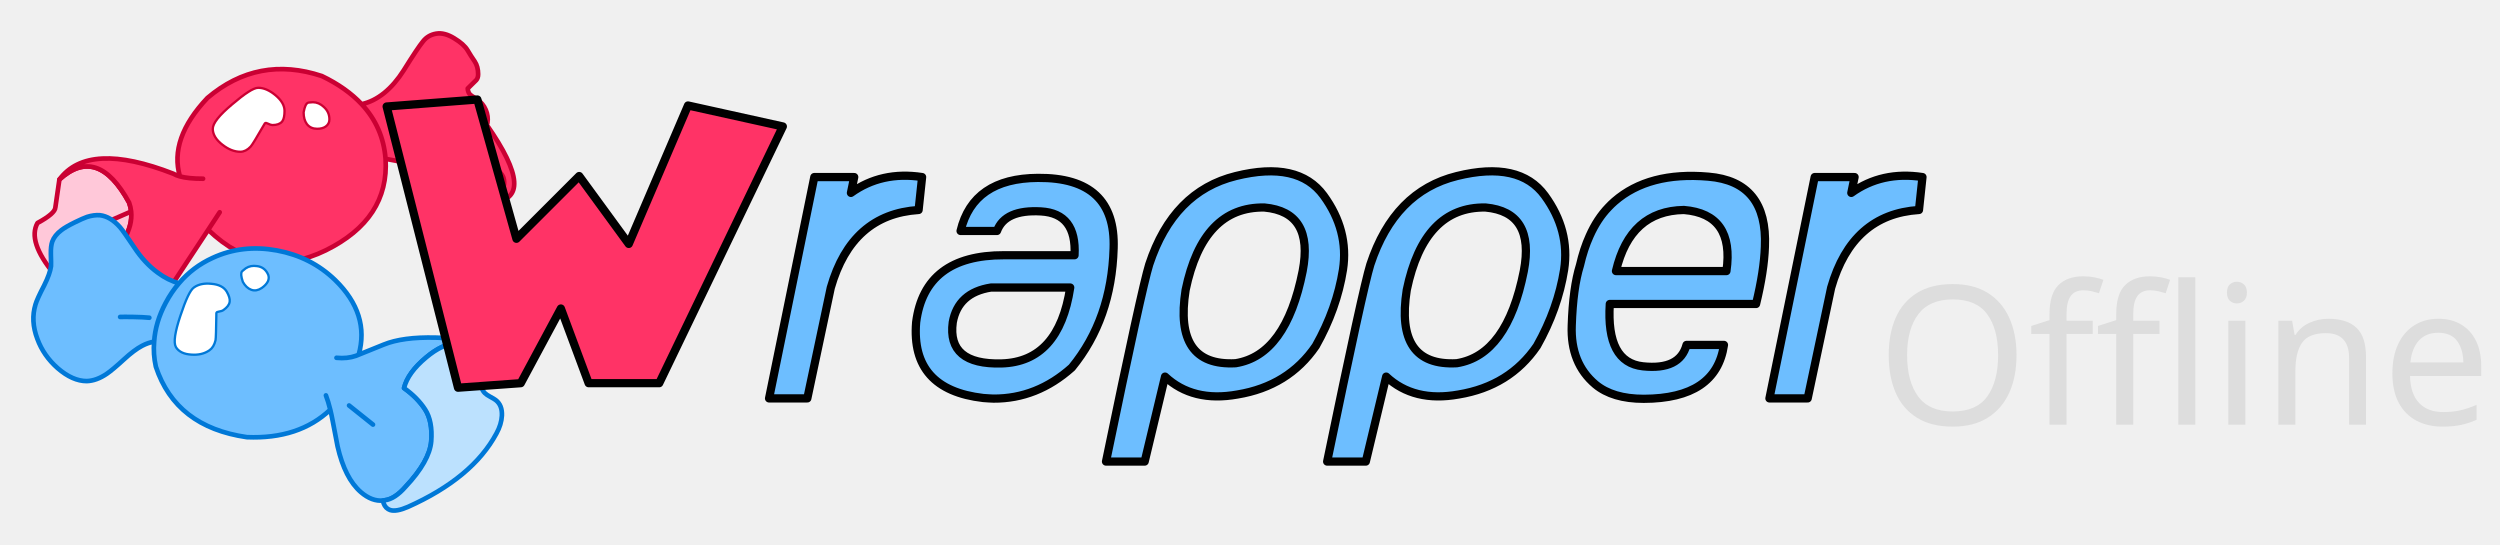
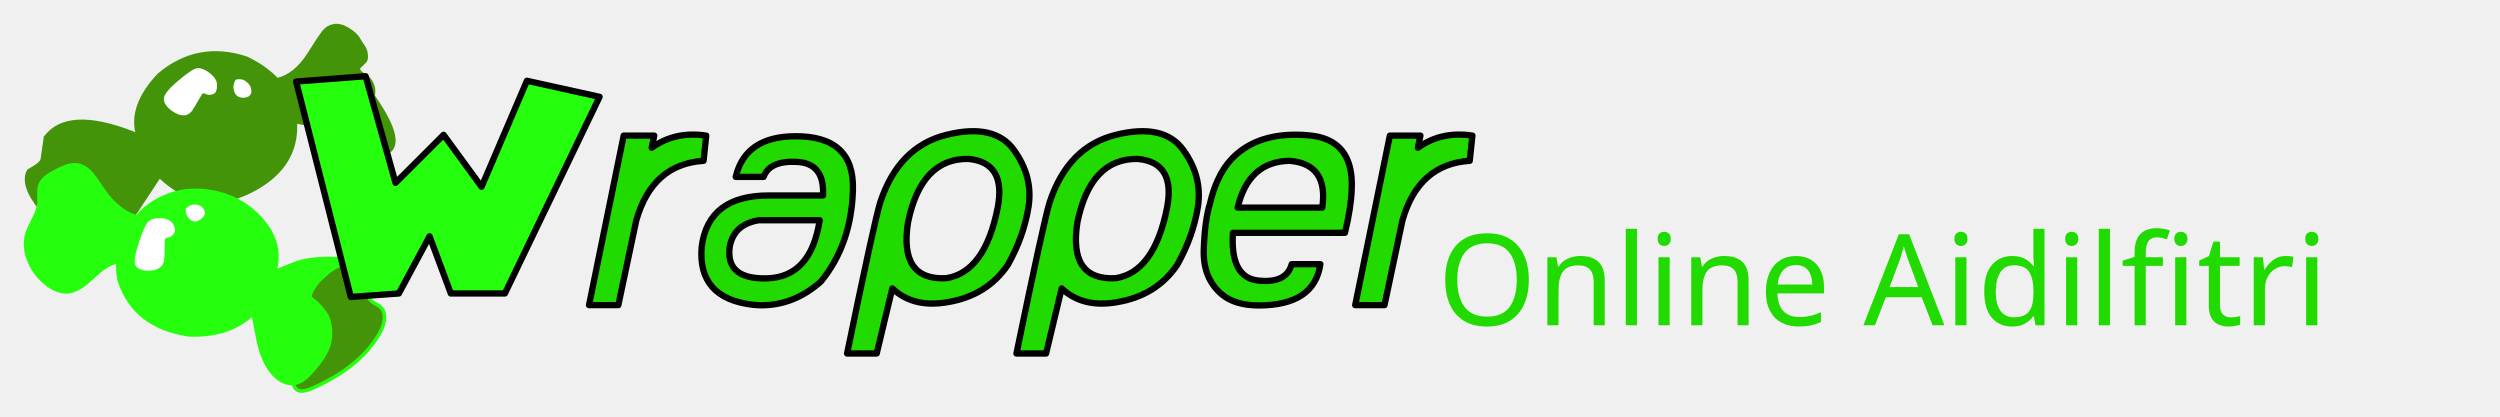
- <svg xmlns="http://www.w3.org/2000/svg" width="804.802" height="175.127" viewBox="0 0 804.802 175.127">
-   <g stroke="#ca0033" stroke-linecap="round" stroke-linejoin="round" stroke-width="1.5">
-     <path fill="#ffc8d9" d="M19.121 57.784l-1.3 9q-.1 1.95-5.75 5-3.3 5.95 5.35 16.4l22.45-10.95q2.8-4.8 2.35-9.15l-5.6 2.45 5.6-2.45q-.15-1.45-.65-2.85-10.15-18.65-22.45-7.45z" />
-     <path fill="#f36" d="M116.421 33.534q-4.9-5.25-12.8-9.05-20.5-6.8-36.85 7.05-12.4 13.15-8.85 25.25 2.65.75 7.45.75-4.8 0-7.45-.75-1.3-.35-2.1-.85-27.4-10.7-36.7 1.85 12.3-11.2 22.45 7.45.5 1.4.65 2.85.45 4.35-2.35 9.15l13.05 18.15 14.1-21.4 3.7-5.65-3.7 5.65q17.35 16.65 37.85 6.6 20.45-10.1 19.25-29.45-.8-10.2-7.7-17.6m-33.3-4.9q2.5 0 5.25 2.25 2.85 2.35 2.85 4.8 0 2.25-.65 3.15-.8 1.05-2.9 1.05-.4 0-1.45-.5-1.05-.55-1.55.6-3.6 6.25-4.25 6.95-1.45 1.55-3.05 1.55-2.75 0-5.55-2.2-2.85-2.2-2.95-4.7-.1-2.5 6.1-7.7 6.15-5.25 8.15-5.25m15.95 11.05q-.95-1.3-.95-3.5.5-2.7 1.3-2.8.8-.1 1.3-.1 1.75 0 3.25 1.4 1.7 1.5 1.7 3.75 0 1.25-1.05 2-.95.65-2.5.65-2 0-3.05-1.4m57.65.55q-.4 1.2-1.55 3.9-1.2 2.7-.75 4.55.5 1.95 3.7 4.3 3.3 2.45 3.95 4.2.45 1.35.05 2.9-.35 1.45-1.3 2.7-1.1 1.3-2.9 2.35.2-.05.4-.05 15.2-.8-1.6-24.85m-3.9-20.45q-1.15-1.65-2.3-3.6-1.15-1.95-4.3-3.85-3.15-1.95-5.8-1.5-2.65.45-4.25 2.5-1.65 2-6.2 9.3-2.85 4.5-6.3 7.3-3.5 2.8-7.25 3.6 6.9 7.4 7.7 17.6 7.2 1.2 10.2 2.7 3 1.45 5.6 5 2.6 3.55 4 4.2 1.4.65 4.9 2.3 3.45 1.6 5.8.95 2.35-.7 3.3-1.15 1.8-1.05 2.9-2.35.95-1.25 1.3-2.7.4-1.55-.05-2.9-.65-1.75-3.95-4.2-3.2-2.35-3.7-4.3-.45-1.85.75-4.55 1.15-2.7 1.55-3.9.15-.45.2-.7.35-2.1-.55-4.2-.9-2.05-2.7-3.3-2-1.2-2.5-1.75-.55-.75-.6-1.8l2.75-2.7q.6-.65.6-1.9 0-2.45-1.1-4.1z" />
-     <path fill="#fff" stroke="none" d="M98.121 36.184q0 2.2.95 3.5 1.05 1.4 3.05 1.4 1.55 0 2.5-.65 1.05-.75 1.05-2 0-2.25-1.7-3.75-1.5-1.4-3.25-1.4-.5 0-1.3.1t-1.3 2.8m-9.75-5.3q-2.75-2.25-5.25-2.25-2 0-8.15 5.25-6.2 5.2-6.1 7.7.1 2.5 2.95 4.7 2.8 2.2 5.55 2.2 1.6 0 3.05-1.55.65-.7 4.25-6.95.5-1.15 1.55-.6 1.05.5 1.45.5 2.1 0 2.9-1.05.65-.9.65-3.15 0-2.45-2.85-4.8z" />
+ <svg xmlns="http://www.w3.org/2000/svg" width="1050.802" height="175.127" viewBox="0 0 1050.802 175.127" version="1.1" id="svg1906">
+   <defs id="defs1910" />
+   <g stroke="#439409" stroke-linecap="round" stroke-linejoin="round" stroke-width="1.5" id="g1888">
+     <path fill="#439409" d="m 19.121,57.784 -1.3,9 q -0.1,1.95 -5.75,5 -3.3,5.95 5.35,16.4 l 22.45,-10.95 q 2.8,-4.8 2.35,-9.15 l -5.6,2.45 5.6,-2.45 q -0.15,-1.45 -0.65,-2.85 -10.15,-18.65 -22.45,-7.45 z" id="path1882" style="fill:#439409;fill-opacity:1" />
+     <path fill="#25ff0d" d="m 116.421,33.534 c -3.267,-3.5 -7.533,-6.517 -12.8,-9.05 -13.667,-4.533 -25.95,-2.183 -36.85,7.05 -8.267,8.767 -11.217,17.183 -8.85,25.25 1.767,0.5 4.25,0.75 7.45,0.75 -3.2,0 -5.683,-0.25 -7.45,-0.75 -0.867,-0.233 -1.567,-0.517 -2.1,-0.85 -18.267,-7.133 -30.5,-6.517 -36.7,1.85 8.2,-7.467 15.683,-4.983 22.45,7.45 0.333,0.933 0.55,1.883 0.65,2.85 0.3,2.9 -0.483,5.95 -2.35,9.15 l 13.05,18.15 14.1,-21.4 3.7,-5.65 -3.7,5.65 c 11.567,11.1 24.183,13.3 37.85,6.6 6.673,-3.296 11.618,-7.331 14.833,-12.104 3.353,-4.978 4.825,-10.76 4.417,-17.346 -0.533,-6.8 -3.1,-12.667 -7.7,-17.6 m -33.3,-4.9 c 1.667,0 3.417,0.75 5.25,2.25 1.9,1.567 2.85,3.167 2.85,4.8 0,1.5 -0.217,2.55 -0.65,3.15 -0.533,0.7 -1.5,1.05 -2.9,1.05 -0.267,0 -0.75,-0.167 -1.45,-0.5 -0.7,-0.367 -1.217,-0.167 -1.55,0.6 -2.4,4.167 -3.817,6.483 -4.25,6.95 -0.967,1.033 -1.983,1.55 -3.05,1.55 -1.833,0 -3.683,-0.733 -5.55,-2.2 -1.9,-1.467 -2.883,-3.033 -2.95,-4.7 -0.067,-1.667 1.967,-4.233 6.1,-7.7 4.1,-3.5 6.817,-5.25 8.15,-5.25 m 15.95,11.05 c -0.633,-0.867 -0.95,-2.033 -0.95,-3.5 0.333,-1.8 0.767,-2.733 1.3,-2.8 0.533,-0.067 0.967,-0.1 1.3,-0.1 1.167,0 2.25,0.467 3.25,1.4 1.133,1 1.7,2.25 1.7,3.75 0,0.833 -0.35,1.5 -1.05,2 -0.633,0.433 -1.467,0.65 -2.5,0.65 -1.333,0 -2.35,-0.467 -3.05,-1.4 m 57.65,0.55 c -0.267,0.8 -0.783,2.1 -1.55,3.9 -0.8,1.8 -1.05,3.317 -0.75,4.55 0.333,1.3 1.567,2.733 3.7,4.3 2.2,1.633 3.517,3.033 3.95,4.2 0.3,0.9 0.317,1.867 0.05,2.9 -0.233,0.967 -0.667,1.867 -1.3,2.7 -0.733,0.867 -1.7,1.65 -2.9,2.35 0.133,-0.033 0.267,-0.05 0.4,-0.05 10.133,-0.533 9.6,-8.817 -1.6,-24.85 m -3.9,-20.45 c -0.767,-1.1 -1.533,-2.3 -2.3,-3.6 -0.767,-1.3 -2.2,-2.583 -4.3,-3.85 -2.1,-1.3 -4.033,-1.8 -5.8,-1.5 -1.767,0.3 -3.183,1.133 -4.25,2.5 -1.1,1.333 -3.167,4.433 -6.2,9.3 -1.9,3 -4,5.433 -6.3,7.3 -2.333,1.867 -4.75,3.067 -7.25,3.6 4.6,4.933 7.167,10.8 7.7,17.6 4.8,0.8 8.2,1.7 10.2,2.7 2,0.967 3.867,2.633 5.6,5 1.733,2.367 3.067,3.767 4,4.2 0.933,0.433 2.567,1.2 4.9,2.3 2.3,1.067 4.233,1.383 5.8,0.95 1.567,-0.467 2.667,-0.85 3.3,-1.15 1.2,-0.7 2.167,-1.483 2.9,-2.35 0.633,-0.833 1.067,-1.733 1.3,-2.7 0.267,-1.033 0.25,-2 -0.05,-2.9 -0.433,-1.167 -1.75,-2.567 -3.95,-4.2 -2.133,-1.567 -3.367,-3 -3.7,-4.3 -0.3,-1.233 -0.05,-2.75 0.75,-4.55 0.767,-1.8 1.283,-3.1 1.55,-3.9 0.1,-0.3 0.167,-0.533 0.2,-0.7 0.233,-1.4 0.05,-2.8 -0.55,-4.2 -0.6,-1.367 -1.5,-2.467 -2.7,-3.3 -1.333,-0.8 -2.167,-1.383 -2.5,-1.75 -0.367,-0.5 -0.567,-1.1 -0.6,-1.8 l 2.75,-2.7 c 0.4,-0.433 0.6,-1.067 0.6,-1.9 0,-1.633 -0.367,-3 -1.1,-4.1 z" id="path1884" style="fill:#439409;fill-opacity:1" />
+     <path fill="#ffffff" stroke="none" d="m 98.121,36.184 q 0,2.2 0.95,3.5 1.05,1.4 3.05,1.4 1.55,0 2.5,-0.65 1.05,-0.75 1.05,-2 0,-2.25 -1.7,-3.75 -1.5,-1.4 -3.25,-1.4 -0.5,0 -1.3,0.1 -0.8,0.1 -1.3,2.8 m -9.75,-5.3 q -2.75,-2.25 -5.25,-2.25 -2,0 -8.15,5.25 -6.2,5.2 -6.1,7.7 0.1,2.5 2.95,4.7 2.8,2.2 5.55,2.2 1.6,0 3.05,-1.55 0.65,-0.7 4.25,-6.95 0.5,-1.15 1.55,-0.6 1.05,0.5 1.45,0.5 2.1,0 2.9,-1.05 0.65,-0.9 0.65,-3.15 0,-2.45 -2.85,-4.8 z" id="path1886" />
  </g>
-   <g stroke="#0078d7" stroke-linecap="round" stroke-linejoin="round" stroke-width="1.5">
-     <path fill="#6dbeff" d="M53.321 97.534q-3.3 6.2-3.7 12.45-.35 4 .55 8.05 6.4 19.4 29.3 22.7 16.75.7 26.85-8.85-.65-2.65-1.4-4.6.75 1.95 1.4 4.6.4 1.6.75 3.5.55 2.75 1.6 8.3 2.35 10.3 7.5 14.75 3.55 3.05 7.15 2.7l.6-.1q3.2-.4 6.65-4.35 7.7-8.2 8.25-14.6.5-6.45-1.95-10.25t-6.8-6.9q1.2-4.95 7.15-9.9 5.2-4.35 9.6-4.5-.95-1.75-6.6-1.85-10.6-.25-16.7 2.25-5.25 2.15-8.05 3.25-.45.2-.85.35-2.85 1-6.3.65 3.45.35 6.3-.65.4-.15.85-.35 3.65-13.05-7.55-24-7.75-7.5-18.75-9.55-11.15-2.05-20.75 2.4-6.35 2.9-10.8 8.15-2.45 2.85-4.3 6.35m3.65 14.05q-1.15-2 1.45-9.8 2.6-7.85 4.25-8.95 2.05-1.45 5.35-1.1 3.45.3 4.65 2.35 1.05 1.85.9 2.95-.15 1.3-1.9 2.5-.3.25-1.45.45-1.1.15-.95 1.35-.1 7.2-.25 8.1-.5 2.15-1.85 3.05-2.25 1.55-5.55 1.3-3.4-.2-4.65-2.2m25.7-25.55q2.1.25 3.1 2.1.65 1.05.15 2.25-.55 1.1-1.85 2-1.6 1.1-3.05.55-1.5-.55-2.5-2.35-.85-2.55-.25-3.05.65-.55 1.05-.85 1.45-.95 3.35-.65m29.7 44.5l7.7 6.15-7.7-6.15m-80.2-61.25q-1.9-.15-4.15.55-1.4.5-3.85 1.7-3.05 1.5-4.4 2.55-2.2 1.65-2.95 3.7-.5 1.45-.45 3.9.1 3.3.05 4-.3 2.4-2.2 6.2-2.3 4.4-2.8 6.15-1.6 5.25.6 11.05 2 5.45 6.55 9.45 4.8 4.15 9.35 4.15 3.15-.1 6.45-2.35 1.85-1.25 5.55-4.65 3.25-3 5.8-4.35 2-1.05 3.9-1.35.4-6.25 3.7-12.45 1.85-3.5 4.3-6.35-3.55-.95-6.9-3.45-4.15-3.05-7.4-7.95-3.6-5.4-4.7-6.65-3.05-3.45-6.45-3.85m10.7 32.75q3.15.05 5.2.25-2.05-.2-5.2-.25-3.15-.05-4.2 0 1.05-.05 4.2 0z" />
-     <path fill="#bce1fe" d="M153.921 115.184q-.95-1.85-4.55-3.45-1.45-.65-2.55-1.2-4.4.15-9.6 4.5-5.95 4.95-7.15 9.9 4.35 3.1 6.8 6.9 2.45 3.8 1.95 10.25-.55 6.4-8.25 14.6-3.45 3.95-6.65 4.35l-.6.1q0 .45.2.95.6 1.6 2.05 2.1 1.95.65 5.75-1 20.8-9.3 28.5-23.65 1.6-2.9 1.75-5.75.15-3.35-2-5-.45-.35-1.75-1.05-1.2-.65-1.75-1.2-1.55-1.5-1.45-5.4.15-4.4-.7-5.95z" />
-     <path fill="#fff" stroke="none" d="M85.771 88.134q-1-1.85-3.1-2.1-1.9-.3-3.35.65-.4.3-1.05.85-.6.5.25 3.05 1 1.8 2.5 2.35 1.45.55 3.05-.55 1.3-.9 1.85-2 .5-1.2-.15-2.25m-27.35 13.65q-2.6 7.8-1.45 9.8 1.25 2 4.65 2.2 3.3.25 5.55-1.3 1.35-.9 1.85-3.05.15-.9.25-8.1-.15-1.2.95-1.35 1.15-.2 1.45-.45 1.75-1.2 1.9-2.5.15-1.1-.9-2.95-1.2-2.05-4.65-2.35-3.3-.35-5.35 1.1-1.65 1.1-4.25 8.95z" />
+   <g stroke="#25ff0d" stroke-linecap="round" stroke-linejoin="round" stroke-width="1.5" id="g1896">
+     <path fill="#25ff0d" d="m 53.321,97.534 q -3.3,6.2 -3.7,12.45 -0.35,4 0.55,8.05 6.4,19.4 29.3,22.7 16.75,0.7 26.85,-8.85 -0.65,-2.65 -1.4,-4.6 0.75,1.95 1.4,4.6 0.4,1.6 0.75,3.5 0.55,2.75 1.6,8.3 2.35,10.3 7.5,14.75 3.55,3.05 7.15,2.7 l 0.6,-0.1 q 3.2,-0.4 6.65,-4.35 7.7,-8.2 8.25,-14.6 0.5,-6.45 -1.95,-10.25 -2.45,-3.8 -6.8,-6.9 1.2,-4.95 7.15,-9.9 5.2,-4.35 9.6,-4.5 -0.95,-1.75 -6.6,-1.85 -10.6,-0.25 -16.7,2.25 -5.25,2.15 -8.05,3.25 -0.45,0.2 -0.85,0.35 -2.85,1 -6.3,0.65 3.45,0.35 6.3,-0.65 0.4,-0.15 0.85,-0.35 3.65,-13.05 -7.55,-24 -7.75,-7.5 -18.75,-9.55 -11.15,-2.05 -20.75,2.4 -6.35,2.9 -10.8,8.15 -2.45,2.85 -4.3,6.35 m 3.65,14.05 q -1.15,-2 1.45,-9.8 2.6,-7.85 4.25,-8.95 2.05,-1.45 5.35,-1.1 3.45,0.3 4.65,2.35 1.05,1.85 0.9,2.95 -0.15,1.3 -1.9,2.5 -0.3,0.25 -1.45,0.45 -1.1,0.15 -0.95,1.35 -0.1,7.2 -0.25,8.1 -0.5,2.15 -1.85,3.05 -2.25,1.55 -5.55,1.3 -3.4,-0.2 -4.65,-2.2 m 25.7,-25.55 q 2.1,0.25 3.1,2.1 0.65,1.05 0.15,2.25 -0.55,1.1 -1.85,2 -1.6,1.1 -3.05,0.55 -1.5,-0.55 -2.5,-2.35 -0.85,-2.55 -0.25,-3.05 0.65,-0.55 1.05,-0.85 1.45,-0.95 3.35,-0.65 m 29.7,44.5 7.7,6.15 -7.7,-6.15 m -80.2,-61.25 q -1.9,-0.15 -4.15,0.55 -1.4,0.5 -3.85,1.7 -3.05,1.5 -4.4,2.55 -2.2,1.65 -2.95,3.7 -0.5,1.45 -0.45,3.9 0.1,3.3 0.05,4 -0.3,2.4 -2.2,6.2 -2.3,4.4 -2.8,6.15 -1.6,5.25 0.6,11.05 2,5.45 6.55,9.45 4.8,4.15 9.35,4.15 3.15,-0.1 6.45,-2.35 1.85,-1.25 5.55,-4.65 3.25,-3 5.8,-4.35 2,-1.05 3.9,-1.35 0.4,-6.25 3.7,-12.45 1.85,-3.5 4.3,-6.35 -3.55,-0.95 -6.9,-3.45 -4.15,-3.05 -7.4,-7.95 -3.6,-5.4 -4.7,-6.65 -3.05,-3.45 -6.45,-3.85 m 10.7,32.75 q 3.15,0.05 5.2,0.25 -2.05,-0.2 -5.2,-0.25 -3.15,-0.05 -4.2,0 1.05,-0.05 4.2,0 z" id="path1890" style="fill:#25ff0d;fill-opacity:1" />
+     <path fill="#439409" d="m 153.921,115.184 q -0.95,-1.85 -4.55,-3.45 -1.45,-0.65 -2.55,-1.2 -4.4,0.15 -9.6,4.5 -5.95,4.95 -7.15,9.9 4.35,3.1 6.8,6.9 2.45,3.8 1.95,10.25 -0.55,6.4 -8.25,14.6 -3.45,3.95 -6.65,4.35 l -0.6,0.1 q 0,0.45 0.2,0.95 0.6,1.6 2.05,2.1 1.95,0.65 5.75,-1 20.8,-9.3 28.5,-23.65 1.6,-2.9 1.75,-5.75 0.15,-3.35 -2,-5 -0.45,-0.35 -1.75,-1.05 -1.2,-0.65 -1.75,-1.2 -1.55,-1.5 -1.45,-5.4 0.15,-4.4 -0.7,-5.95 z" id="path1892" style="fill:#439409;fill-opacity:1" />
+     <path fill="#ffffff" stroke="none" d="m 85.771,88.134 q -1,-1.85 -3.1,-2.1 -1.9,-0.3 -3.35,0.65 -0.4,0.3 -1.05,0.85 -0.6,0.5 0.25,3.05 1,1.8 2.5,2.35 1.45,0.55 3.05,-0.55 1.3,-0.9 1.85,-2 0.5,-1.2 -0.15,-2.25 m -27.35,13.65 q -2.6,7.8 -1.45,9.8 1.25,2 4.65,2.2 3.3,0.25 5.55,-1.3 1.35,-0.9 1.85,-3.05 0.15,-0.9 0.25,-8.1 -0.15,-1.2 0.95,-1.35 1.15,-0.2 1.45,-0.45 1.75,-1.2 1.9,-2.5 0.15,-1.1 -0.9,-2.95 -1.2,-2.05 -4.65,-2.35 -3.3,-0.35 -5.35,1.1 -1.65,1.1 -4.25,8.95 z" id="path1894" style="fill:#ffffff;fill-opacity:1" />
  </g>
-   <text x="604.203" y="136.716" fill="#ddd" stroke-width="1.301" font-family="Trebuchet MS" font-size="62.435">
-         Offline
-     </text>
-   <g stroke="#000" stroke-linecap="round" stroke-linejoin="round" stroke-width="2" transform="translate(-96.8482 -53.9889) scale(1.32445)">
-     <path fill="#f36" d="M240.35 66.4l-14.4 33.65-12.05-16.5-15.25 15.25-9.5-33.85-22.05 1.7L184.45 135l15.25-1.1 9.75-18.15 6.75 18.15h17.15l30.05-62.4z" />
-     <path fill="#6dbeff" d="M296.4 91.8l.85-8q-9.85-1.5-17.3 3.85l.8-3.85h-9.7l-11 53.8h9.3l5.7-26.9q5.1-17.85 21.35-18.9m37.25 38.3q9.65-11.8 10.15-28.95.6-17.3-18.4-17.15-15.75.1-18.8 12.9h8.85q1.95-5.25 10.7-4.75 8.7.5 8.15 10.65h-17.15q-19.25-.05-21.35 16.3-1.35 16.35 16.3 18.4.75.05 1.45.1.55 0 1.05.05 10.55.05 19.05-7.55m-17.1-1q-13.25.35-11.85-10 1.3-7.2 9.3-8.45h19.25q-2.75 18.05-16.7 18.45m83-22.8q1.45-9.55-4.7-18-6.2-8.5-21.35-4.75-15.2 3.75-21.05 21.5-1.8 5.8-10.5 47.9h9.4l4.95-20.65q6.75 6.3 17.6 4.35 12.4-2.05 19.05-11.8 5.1-9.05 6.6-18.55m-19.1-15.1q12.05 1.1 9.3 15.45-4.05 20.45-16.3 22.4-15.1.8-12.15-17.8 4.2-20.3 19.15-20.05m68.15-2.9q-6.2-8.5-21.35-4.75-15.2 3.75-21.05 21.5-1.8 5.8-10.5 47.9h9.4l4.95-20.65q6.75 6.3 17.6 4.35 12.4-2.05 19.05-11.8 5.1-9.05 6.6-18.55 1.45-9.55-4.7-18m-33.55 22.95q4.2-20.3 19.15-20.05 12.05 1.1 9.3 15.45-4.05 20.45-16.3 22.4-15.1.8-12.15-17.8m84.9 3.4q1.95-8 2.15-13.9.7-15.85-13.75-17.05-14.45-1.25-22.8 6-.8.7-1.5 1.45-2.7 2.8-4.55 6.95-1.45 3.2-2.35 7.15-1.7 5.45-2 14.65-.35 9.15 5.75 14.3 4.2 3.5 11.75 3.5 17.6-.05 19.5-13.1h-9.1q-1.65 6.15-10.6 5.2-8.95-.95-8.05-15.15h35.55m-34.05-8Q469.35 92 482.4 91.8q12.35 1 10.35 14.85H465.9m73.65-14.85l.85-8q-9.85-1.5-17.3 3.85l.8-3.85h-9.7l-11 53.8h9.3l5.7-26.9q5.1-17.85 21.35-18.9z" />
+   <text x="604.203" y="136.716" fill="#21da00" stroke-width="1.301" font-family="'Trebuchet MS'" font-size="62.435px" id="text1898" style="font-size:53.333px">Online Aidilfitri</text>
+   <g stroke="#000000" stroke-linecap="round" stroke-linejoin="round" stroke-width="2" transform="matrix(1.32445,0,0,1.32445,-96.8482,-53.9889)" id="g1904">
+     <path fill="#25ff0d" d="m 240.35,66.4 -14.4,33.65 -12.05,-16.5 -15.25,15.25 -9.5,-33.85 -22.05,1.7 17.35,68.35 15.25,-1.1 9.75,-18.15 6.75,18.15 h 17.15 L 263.4,71.5 Z" id="path1900" style="fill:#25ff0d;fill-opacity:1" />
+     <path fill="#21da00" d="m 296.4,91.8 0.85,-8 q -9.85,-1.5 -17.3,3.85 l 0.8,-3.85 h -9.7 l -11,53.8 h 9.3 l 5.7,-26.9 q 5.1,-17.85 21.35,-18.9 m 37.25,38.3 q 9.65,-11.8 10.15,-28.95 0.6,-17.3 -18.4,-17.15 -15.75,0.1 -18.8,12.9 h 8.85 q 1.95,-5.25 10.7,-4.75 8.7,0.5 8.15,10.65 h -17.15 q -19.25,-0.05 -21.35,16.3 -1.35,16.35 16.3,18.4 0.75,0.05 1.45,0.1 0.55,0 1.05,0.05 10.55,0.05 19.05,-7.55 m -17.1,-1 q -13.25,0.35 -11.85,-10 1.3,-7.2 9.3,-8.45 h 19.25 q -2.75,18.05 -16.7,18.45 m 83,-22.8 q 1.45,-9.55 -4.7,-18 -6.2,-8.5 -21.35,-4.75 -15.2,3.75 -21.05,21.5 -1.8,5.8 -10.5,47.9 h 9.4 l 4.95,-20.65 q 6.75,6.3 17.6,4.35 12.4,-2.05 19.05,-11.8 5.1,-9.05 6.6,-18.55 m -19.1,-15.1 q 12.05,1.1 9.3,15.45 -4.05,20.45 -16.3,22.4 -15.1,0.8 -12.15,-17.8 4.2,-20.3 19.15,-20.05 m 68.15,-2.9 q -6.2,-8.5 -21.35,-4.75 -15.2,3.75 -21.05,21.5 -1.8,5.8 -10.5,47.9 h 9.4 l 4.95,-20.65 q 6.75,6.3 17.6,4.35 12.4,-2.05 19.05,-11.8 5.1,-9.05 6.6,-18.55 1.45,-9.55 -4.7,-18 m -33.55,22.95 q 4.2,-20.3 19.15,-20.05 12.05,1.1 9.3,15.45 -4.05,20.45 -16.3,22.4 -15.1,0.8 -12.15,-17.8 m 84.9,3.4 q 1.95,-8 2.15,-13.9 0.7,-15.85 -13.75,-17.05 -14.45,-1.25 -22.8,6 -0.8,0.7 -1.5,1.45 -2.7,2.8 -4.55,6.95 -1.45,3.2 -2.35,7.15 -1.7,5.45 -2,14.65 -0.35,9.15 5.75,14.3 4.2,3.5 11.75,3.5 17.6,-0.05 19.5,-13.1 h -9.1 q -1.65,6.15 -10.6,5.2 -8.95,-0.95 -8.05,-15.15 h 35.55 m -34.05,-8 Q 469.35,92 482.4,91.8 q 12.35,1 10.35,14.85 H 465.9 m 73.65,-14.85 0.85,-8 q -9.85,-1.5 -17.3,3.85 l 0.8,-3.85 h -9.7 l -11,53.8 h 9.3 l 5.7,-26.9 q 5.1,-17.85 21.35,-18.9 z" id="path1902" style="fill:#21da00;fill-opacity:1" />
  </g>
</svg>
